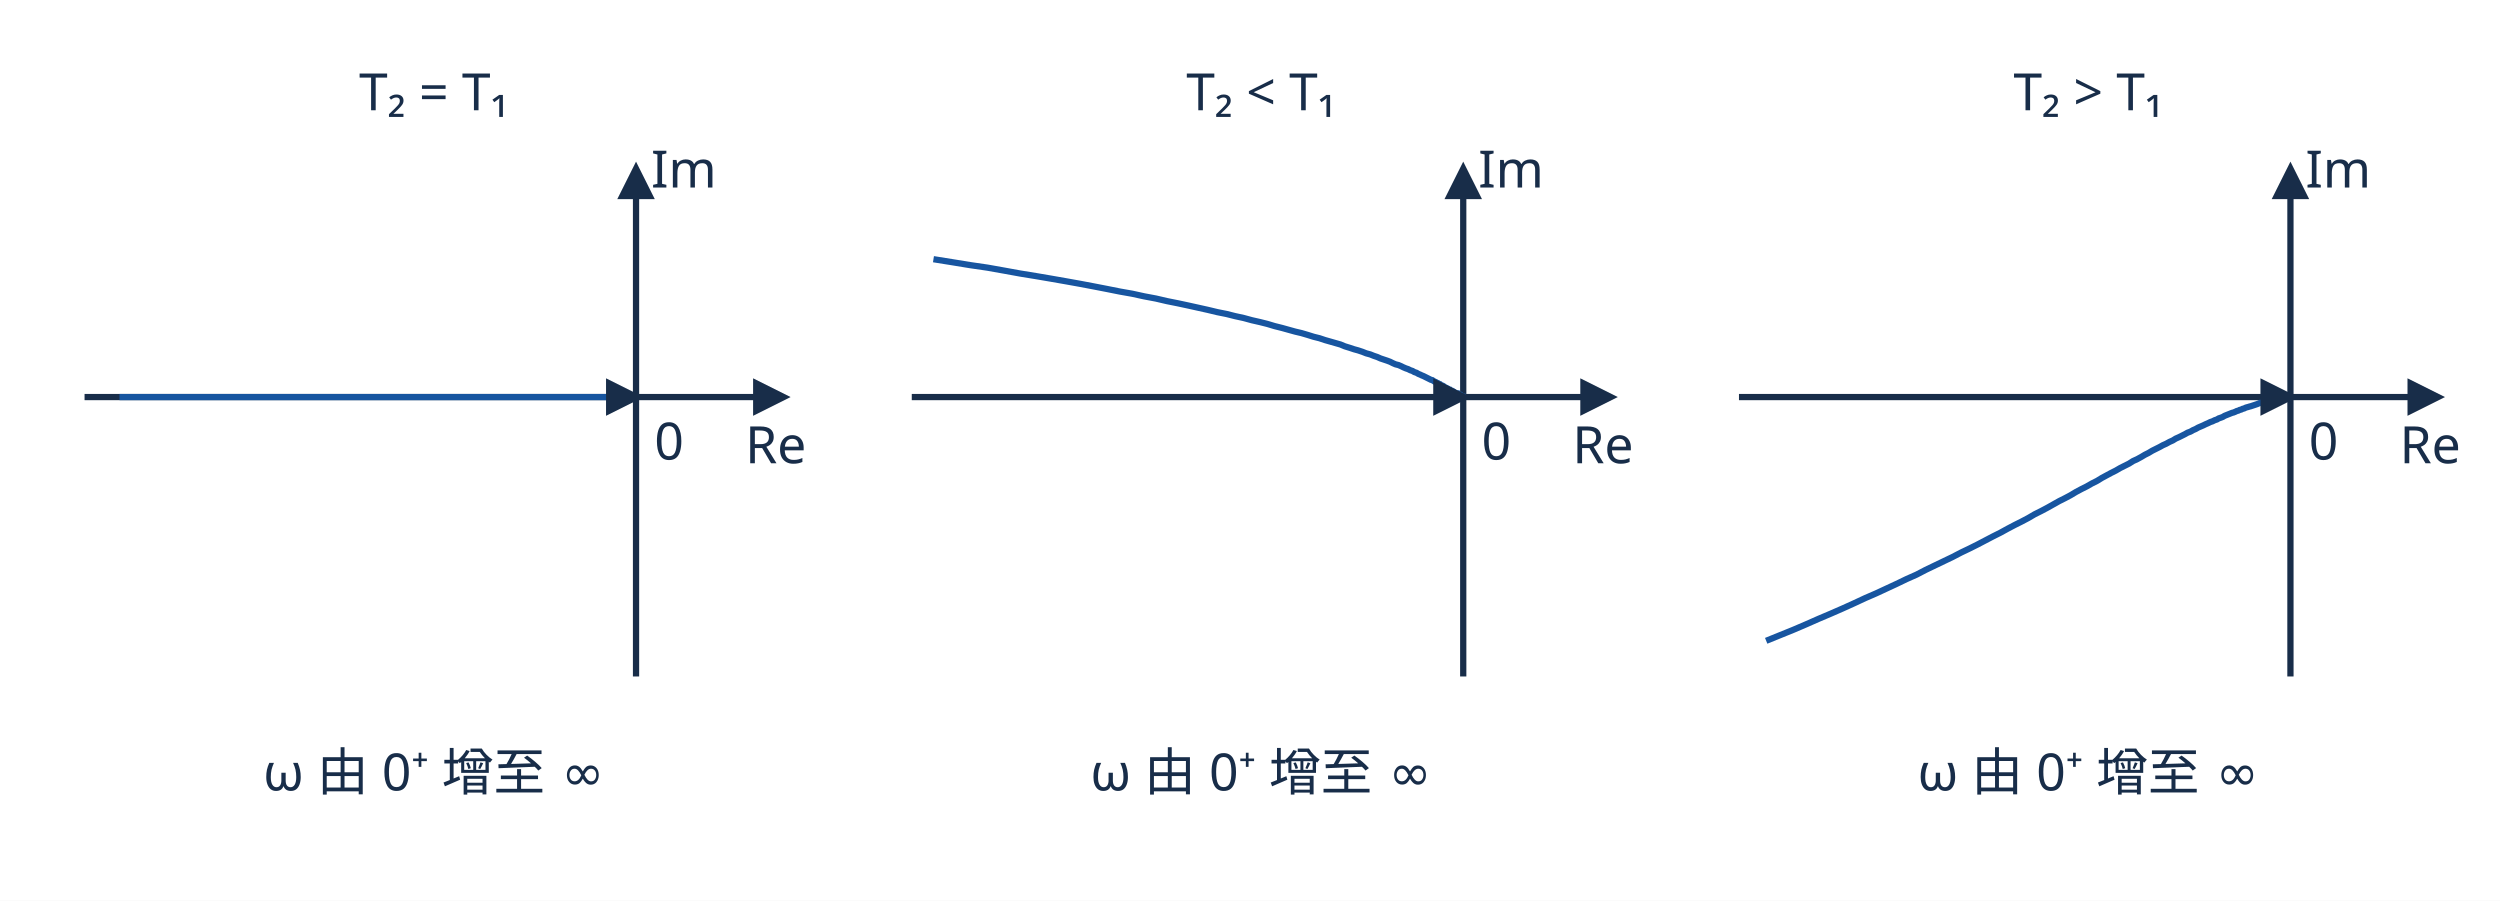
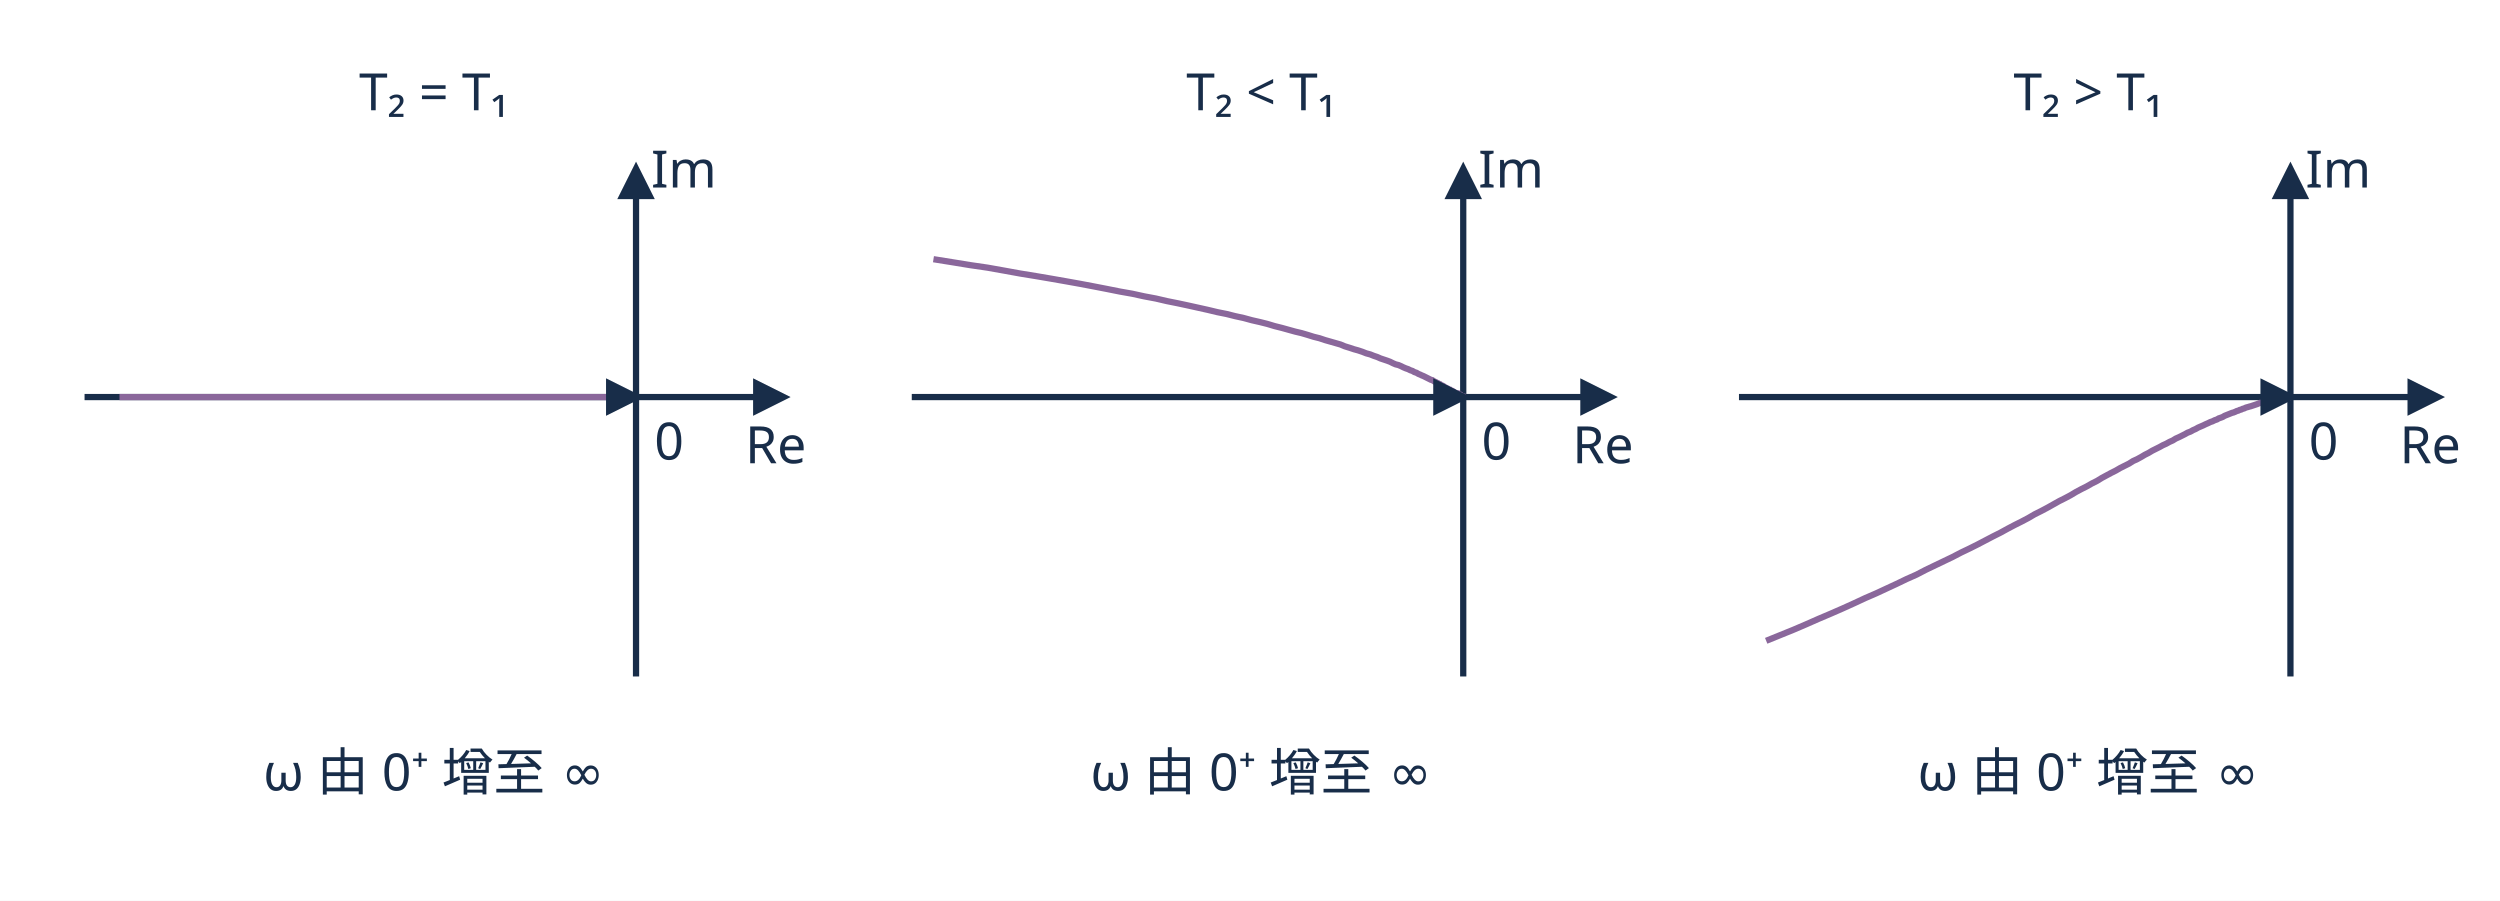
<svg xmlns="http://www.w3.org/2000/svg" width="680" height="245" viewBox="0 0 680 245" role="img">
  <defs>
    <marker id="arrow" viewBox="0 0 10 10" markerWidth="6" markerHeight="6" refX="8" refY="5" orient="auto">
      <path d="M0 0L10 5L0 10z" fill="#182d49" />
    </marker>
  </defs>
  <rect width="100%" height="100%" fill="#fff" />
  <g font-family="Segoe UI, sans-serif" font-size="14" fill="#182d49">
    <text x="118" y="30" text-anchor="middle">T₂ = T₁</text>
    <path d="M23 108H213" fill="none" stroke="#182d49" stroke-width="1.7" marker-end="url(#arrow)" />
    <path d="M173 184V46" fill="none" stroke="#182d49" stroke-width="1.7" marker-end="url(#arrow)" />
    <text x="211" y="126" text-anchor="middle">Re</text>
    <text x="186" y="51" text-anchor="middle">Im</text>
    <text x="182" y="125" text-anchor="middle">0</text>
-     <path d="M32.5 108.0 L37.0 108.0 L41.4 108.0 L45.6 108.0 L49.7 108.0 L53.6 108.0 L57.5 108.0 L61.2 108.0 L64.7 108.0 L68.2 108.0 L71.6 108.0 L74.8 108.0 L78.0 108.0 L81.0 108.0 L84.0 108.0 L86.8 108.0 L89.6 108.0 L92.3 108.0 L94.9 108.0 L97.4 108.0 L99.8 108.0 L102.1 108.0 L104.4 108.0 L106.6 108.0 L108.7 108.0 L110.8 108.0 L112.8 108.0 L114.7 108.0 L116.6 108.0 L118.4 108.0 L120.2 108.0 L121.8 108.0 L123.5 108.0 L125.1 108.0 L126.6 108.0 L128.1 108.0 L129.5 108.0 L130.9 108.0 L132.3 108.0 L133.6 108.0 L134.9 108.0 L136.1 108.0 L137.3 108.0 L138.4 108.0 L139.5 108.0 L140.6 108.0 L141.6 108.0 L142.6 108.0 L143.6 108.0 L144.5 108.0 L145.5 108.0 L146.3 108.0 L147.2 108.0 L148.0 108.0 L148.8 108.0 L149.6 108.0 L150.4 108.0 L151.1 108.0 L151.8 108.0 L152.5 108.0 L153.1 108.0 L153.8 108.0 L154.4 108.0 L155.0 108.0 L155.6 108.0 L156.1 108.0 L156.7 108.0 L157.2 108.0 L157.7 108.0 L158.2 108.0 L158.7 108.0 L159.1 108.0 L159.6 108.0 L160.0 108.0 L160.4 108.0 L160.8 108.0 L161.2 108.0 L161.6 108.0 L161.9 108.0 L162.3 108.0 L162.6 108.0 L163.0 108.0 L163.3 108.0 L163.6 108.0 L163.9 108.0 L164.2 108.0 L164.5 108.0 L164.8 108.0 L165.0 108.0 L165.3 108.0 L165.5 108.0 L165.8 108.0 L166.0 108.0 L166.2 108.0 L166.4 108.0 L166.6 108.0 L166.9 108.0 L167.0 108.0 L167.2 108.0 L167.4 108.0 L167.6 108.0 L167.8 108.0 L167.9 108.0 L168.1 108.0 L168.3 108.0 L168.4 108.0 L168.6 108.0 L168.7 108.0 L168.8 108.0 L169.0 108.0 L169.1 108.0 L169.2 108.0 L169.3 108.0 L169.5 108.0 L169.6 108.0 L169.7 108.0 L169.8 108.0 L169.9 108.0 L170.0 108.0 L170.1 108.0 L170.2 108.0 L170.3 108.0 L170.4 108.0 L170.4 108.0 L170.5 108.0 L170.6 108.0 L170.7 108.0 L170.8 108.0 L170.8 108.0 L170.9 108.0 L171.0 108.0 L171.0 108.0 L171.1 108.0 L171.2 108.0 L171.2 108.0 L171.3 108.0 L171.3 108.0 L171.4 108.0 L171.4 108.0 L171.5 108.0 L171.5 108.0 L171.6 108.0 L171.6 108.0 L171.7 108.0 L171.7 108.0 L171.8 108.0 L171.8 108.0 L171.8 108.0 L171.9 108.0 L171.9 108.0 L171.9 108.0 L172.0 108.0 L172.0 108.0 L172.0 108.0 L172.1 108.0 L172.1 108.0 L172.1 108.0 L172.2 108.0 L172.2 108.0 L172.2 108.0 L172.2 108.0 L172.3 108.0 L172.3 108.0 L172.3 108.0 L172.3 108.0 L172.4 108.0 L172.4 108.0 L172.4 108.0 L172.4 108.0 L172.4 108.0 L172.4 108.0 L172.5 108.0 L172.5 108.0 L172.5 108.0 L172.5 108.0 L172.5 108.0 L172.5 108.0 L172.6 108.0 L172.6 108.0 L172.6 108.0 L172.6 108.0 L172.6 108.0 L172.6 108.0 L172.6 108.0 L172.7 108.0 L172.7 108.0 L172.7 108.0 L172.7 108.0 L172.7 108.0 L172.7 108.0 L172.7 108.0 L172.7 108.0 L172.7 108.0 L172.7 108.0 L172.7 108.0 L172.8 108.0 L172.8 108.0 L172.8 108.0 L172.8 108.0 L172.8 108.0 L172.8 108.0 L172.8 108.0 L172.8 108.0 L172.8 108.0 L172.8 108.0 L172.8 108.0 L172.8 108.0 L172.8 108.0 L172.8 108.0 L172.8 108.0 L172.9 108.0 L172.9 108.0 L172.9 108.0 L172.9 108.0 L172.9 108.0 L172.9 108.0 L172.9 108.0 L172.9 108.0 L172.9 108.0 L172.9 108.0 L172.9 108.0 L172.9 108.0 L172.9 108.0 L172.9 108.0 L172.9 108.0 L172.9 108.0 L172.9 108.0 L172.9 108.0 L172.9 108.0 L172.9 108.0 L172.9 108.0 L172.9 108.0 L172.9 108.0 L172.9 108.0 L172.9 108.0 L172.9 108.0 L172.9 108.0 L172.9 108.0 L172.9 108.0 L172.9 108.0 L172.9 108.0 L172.9 108.0 L172.9 108.0 L172.9 108.0 L173.0 108.0 L173.0 108.0 L173.0 108.0 L173.0 108.0 L173.0 108.0 L173.0 108.0 L173.0 108.0 L173.0 108.0 L173.0 108.0 L173.0 108.0 L173.0 108.0 L173.0 108.0 L173.0 108.0 L173.0 108.0 L173.0 108.0 L173.0 108.0 L173.0 108.0 L173.0 108.0 L173.0 108.0 L173.0 108.0 L173.0 108.0 L173.0 108.0 L173.0 108.0 L173.0 108.0 L173.0 108.0 L173.0 108.0 L173.0 108.0 L173.0 108.0 L173.0 108.0 L173.0 108.0 L173.0 108.0 L173.0 108.0 L173.0 108.0 L173.0 108.0 L173.0 108.0 L173.0 108.0 L173.0 108.0 L173.0 108.0 L173.0 108.0 L173.0 108.0 L173.0 108.0 L173.0 108.0 L173.0 108.0 L173.0 108.0 L173.0 108.0 L173.0 108.0 L173.0 108.0 L173.0 108.0 L173.0 108.0 L173.0 108.0 L173.0 108.0 L173.0 108.0 L173.0 108.0 L173.0 108.0 L173.0 108.0 L173.0 108.0 L173.0 108.0 L173.0 108.0 L173.0 108.0 L173.0 108.0 L173.0 108.0 L173.0 108.0 L173.0 108.0 L173.0 108.0 L173.0 108.0 L173.0 108.0 L173.0 108.0 L173.0 108.0 L173.0 108.0 L173.0 108.0 L173.0 108.0 L173.0 108.0 L173.0 108.0 L173.0 108.0 L173.0 108.0 L173.0 108.0 L173.0 108.0 L173.0 108.0 L173.0 108.0 L173.0 108.0 L173.0 108.0 L173.0 108.0 L173.0 108.0 L173.0 108.0 L173.0 108.0 L173.0 108.0 L173.0 108.0 L173.0 108.0" fill="none" stroke="#1755a0" stroke-width="1.7" marker-end="url(#arrow)" />
+     <path d="M32.5 108.0 L37.0 108.0 L41.4 108.0 L45.6 108.0 L49.7 108.0 L53.6 108.0 L57.5 108.0 L61.2 108.0 L64.7 108.0 L68.2 108.0 L71.6 108.0 L74.8 108.0 L78.0 108.0 L81.0 108.0 L84.0 108.0 L86.8 108.0 L89.6 108.0 L92.3 108.0 L94.9 108.0 L97.4 108.0 L99.8 108.0 L102.1 108.0 L104.4 108.0 L106.6 108.0 L108.7 108.0 L110.8 108.0 L112.8 108.0 L114.7 108.0 L116.6 108.0 L118.4 108.0 L120.2 108.0 L121.8 108.0 L123.5 108.0 L125.1 108.0 L126.6 108.0 L128.1 108.0 L129.5 108.0 L130.9 108.0 L132.3 108.0 L133.6 108.0 L134.9 108.0 L136.1 108.0 L137.3 108.0 L138.4 108.0 L139.5 108.0 L140.6 108.0 L141.6 108.0 L142.6 108.0 L143.6 108.0 L144.5 108.0 L145.5 108.0 L146.3 108.0 L147.2 108.0 L148.0 108.0 L148.8 108.0 L149.6 108.0 L150.4 108.0 L151.1 108.0 L151.8 108.0 L152.5 108.0 L153.1 108.0 L153.8 108.0 L154.4 108.0 L155.0 108.0 L155.6 108.0 L156.1 108.0 L156.7 108.0 L157.2 108.0 L157.7 108.0 L158.2 108.0 L158.7 108.0 L159.1 108.0 L159.6 108.0 L160.0 108.0 L160.4 108.0 L160.8 108.0 L161.2 108.0 L161.6 108.0 L161.9 108.0 L162.3 108.0 L162.6 108.0 L163.0 108.0 L163.3 108.0 L163.6 108.0 L163.9 108.0 L164.2 108.0 L164.5 108.0 L164.8 108.0 L165.0 108.0 L165.3 108.0 L165.5 108.0 L165.8 108.0 L166.0 108.0 L166.2 108.0 L166.4 108.0 L166.6 108.0 L166.9 108.0 L167.0 108.0 L167.2 108.0 L167.4 108.0 L167.6 108.0 L167.8 108.0 L167.9 108.0 L168.1 108.0 L168.3 108.0 L168.4 108.0 L168.6 108.0 L168.7 108.0 L168.8 108.0 L169.0 108.0 L169.1 108.0 L169.2 108.0 L169.3 108.0 L169.5 108.0 L169.6 108.0 L169.7 108.0 L169.8 108.0 L169.9 108.0 L170.0 108.0 L170.1 108.0 L170.2 108.0 L170.3 108.0 L170.4 108.0 L170.4 108.0 L170.5 108.0 L170.6 108.0 L170.7 108.0 L170.8 108.0 L170.8 108.0 L170.9 108.0 L171.0 108.0 L171.0 108.0 L171.1 108.0 L171.2 108.0 L171.2 108.0 L171.3 108.0 L171.3 108.0 L171.4 108.0 L171.4 108.0 L171.5 108.0 L171.5 108.0 L171.6 108.0 L171.6 108.0 L171.7 108.0 L171.7 108.0 L171.8 108.0 L171.8 108.0 L171.8 108.0 L171.9 108.0 L171.9 108.0 L171.9 108.0 L172.0 108.0 L172.0 108.0 L172.0 108.0 L172.1 108.0 L172.1 108.0 L172.1 108.0 L172.2 108.0 L172.2 108.0 L172.2 108.0 L172.2 108.0 L172.3 108.0 L172.3 108.0 L172.3 108.0 L172.3 108.0 L172.4 108.0 L172.4 108.0 L172.4 108.0 L172.4 108.0 L172.4 108.0 L172.4 108.0 L172.5 108.0 L172.5 108.0 L172.5 108.0 L172.5 108.0 L172.5 108.0 L172.5 108.0 L172.6 108.0 L172.6 108.0 L172.6 108.0 L172.6 108.0 L172.6 108.0 L172.6 108.0 L172.6 108.0 L172.7 108.0 L172.7 108.0 L172.7 108.0 L172.7 108.0 L172.7 108.0 L172.7 108.0 L172.7 108.0 L172.7 108.0 L172.7 108.0 L172.7 108.0 L172.7 108.0 L172.8 108.0 L172.8 108.0 L172.8 108.0 L172.8 108.0 L172.8 108.0 L172.8 108.0 L172.8 108.0 L172.8 108.0 L172.8 108.0 L172.8 108.0 L172.8 108.0 L172.8 108.0 L172.8 108.0 L172.8 108.0 L172.8 108.0 L172.9 108.0 L172.9 108.0 L172.9 108.0 L172.9 108.0 L172.9 108.0 L172.9 108.0 L172.9 108.0 L172.9 108.0 L172.9 108.0 L172.9 108.0 L172.9 108.0 L172.9 108.0 L172.9 108.0 L172.9 108.0 L172.9 108.0 L172.9 108.0 L172.9 108.0 L172.9 108.0 L172.9 108.0 L172.9 108.0 L172.9 108.0 L172.9 108.0 L172.9 108.0 L172.9 108.0 L172.9 108.0 L172.9 108.0 L172.9 108.0 L172.9 108.0 L172.9 108.0 L172.9 108.0 L172.9 108.0 L172.9 108.0 L172.9 108.0 L172.9 108.0 L173.0 108.0 L173.0 108.0 L173.0 108.0 L173.0 108.0 L173.0 108.0 L173.0 108.0 L173.0 108.0 L173.0 108.0 L173.0 108.0 L173.0 108.0 L173.0 108.0 L173.0 108.0 L173.0 108.0 L173.0 108.0 L173.0 108.0 L173.0 108.0 L173.0 108.0 L173.0 108.0 L173.0 108.0 L173.0 108.0 L173.0 108.0 L173.0 108.0 L173.0 108.0 L173.0 108.0 L173.0 108.0 L173.0 108.0 L173.0 108.0 L173.0 108.0 L173.0 108.0 L173.0 108.0 L173.0 108.0 L173.0 108.0 L173.0 108.0 L173.0 108.0 L173.0 108.0 L173.0 108.0 L173.0 108.0 L173.0 108.0 L173.0 108.0 L173.0 108.0 L173.0 108.0 L173.0 108.0 L173.0 108.0 L173.0 108.0 L173.0 108.0 L173.0 108.0 L173.0 108.0 L173.0 108.0 L173.0 108.0 L173.0 108.0 L173.0 108.0 L173.0 108.0 L173.0 108.0 L173.0 108.0 L173.0 108.0 L173.0 108.0 L173.0 108.0 L173.0 108.0 L173.0 108.0 L173.0 108.0 L173.0 108.0 L173.0 108.0 L173.0 108.0 L173.0 108.0 L173.0 108.0 L173.0 108.0 L173.0 108.0 L173.0 108.0 L173.0 108.0 L173.0 108.0 L173.0 108.0 L173.0 108.0 L173.0 108.0 L173.0 108.0 L173.0 108.0 L173.0 108.0 L173.0 108.0 L173.0 108.0 L173.0 108.0 L173.0 108.0 L173.0 108.0 L173.0 108.0 L173.0 108.0 L173.0 108.0 L173.0 108.0 L173.0 108.0 L173.0 108.0 L173.0 108.0" fill="none" stroke="#8a679b" stroke-width="1.7" marker-end="url(#arrow)" />
    <text x="118" y="215" text-anchor="middle">ω 由 0⁺ 增至 ∞</text>
    <text x="343" y="30" text-anchor="middle">T₂ &lt; T₁</text>
    <path d="M248 108H438" fill="none" stroke="#182d49" stroke-width="1.7" marker-end="url(#arrow)" />
    <path d="M398 184V46" fill="none" stroke="#182d49" stroke-width="1.7" marker-end="url(#arrow)" />
    <text x="436" y="126" text-anchor="middle">Re</text>
    <text x="411" y="51" text-anchor="middle">Im</text>
    <text x="407" y="125" text-anchor="middle">0</text>
-     <path d="M253.9 70.5 L258.9 71.3 L263.8 72.1 L268.6 72.8 L273.1 73.6 L277.5 74.4 L281.8 75.1 L285.9 75.8 L289.9 76.5 L293.8 77.2 L297.5 77.9 L301.1 78.6 L304.6 79.3 L308.0 79.9 L311.2 80.6 L314.4 81.2 L317.4 81.9 L320.4 82.5 L323.2 83.1 L325.9 83.7 L328.6 84.3 L331.1 84.9 L333.6 85.4 L336.0 86.0 L338.3 86.5 L340.5 87.1 L342.7 87.6 L344.7 88.1 L346.7 88.7 L348.7 89.2 L350.5 89.7 L352.3 90.2 L354.0 90.6 L355.7 91.1 L357.3 91.6 L358.9 92.0 L360.4 92.5 L361.8 92.9 L363.2 93.3 L364.6 93.7 L365.8 94.2 L367.1 94.6 L368.3 95.0 L369.4 95.3 L370.6 95.7 L371.6 96.1 L372.7 96.4 L373.7 96.8 L374.6 97.1 L375.5 97.5 L376.4 97.8 L377.3 98.1 L378.1 98.4 L378.9 98.8 L379.6 99.1 L380.4 99.3 L381.1 99.6 L381.7 99.9 L382.4 100.2 L383.0 100.4 L383.6 100.7 L384.2 100.9 L384.7 101.2 L385.3 101.4 L385.8 101.7 L386.3 101.9 L386.7 102.1 L387.2 102.3 L387.6 102.5 L388.0 102.7 L388.4 102.9 L388.8 103.1 L389.2 103.3 L389.6 103.4 L389.9 103.6 L390.2 103.8 L390.5 103.9 L390.8 104.1 L391.1 104.2 L391.4 104.4 L391.7 104.5 L391.9 104.7 L392.1 104.8 L392.4 104.9 L392.6 105.0 L392.8 105.2 L393.0 105.3 L393.2 105.4 L393.4 105.5 L393.6 105.6 L393.8 105.7 L393.9 105.8 L394.1 105.9 L394.2 106.0 L394.4 106.0 L394.5 106.1 L394.7 106.2 L394.8 106.3 L394.9 106.3 L395.0 106.4 L395.1 106.5 L395.3 106.5 L395.4 106.6 L395.5 106.7 L395.6 106.7 L395.7 106.8 L395.7 106.8 L395.8 106.9 L395.9 106.9 L396.0 107.0 L396.1 107.0 L396.1 107.1 L396.2 107.1 L396.3 107.1 L396.3 107.2 L396.4 107.2 L396.5 107.3 L396.5 107.3 L396.6 107.3 L396.6 107.3 L396.7 107.4 L396.7 107.4 L396.8 107.4 L396.8 107.5 L396.9 107.5 L396.9 107.5 L396.9 107.5 L397.0 107.5 L397.0 107.6 L397.0 107.6 L397.1 107.6 L397.1 107.6 L397.1 107.6 L397.2 107.7 L397.2 107.7 L397.2 107.7 L397.3 107.7 L397.3 107.7 L397.3 107.7 L397.3 107.7 L397.4 107.8 L397.4 107.8 L397.4 107.8 L397.4 107.8 L397.4 107.8 L397.5 107.8 L397.5 107.8 L397.5 107.8 L397.5 107.8 L397.5 107.8 L397.5 107.8 L397.6 107.9 L397.6 107.9 L397.6 107.9 L397.6 107.9 L397.6 107.9 L397.6 107.9 L397.6 107.9 L397.7 107.9 L397.7 107.9 L397.7 107.9 L397.7 107.9 L397.7 107.9 L397.7 107.9 L397.7 107.9 L397.7 107.9 L397.7 107.9 L397.7 107.9 L397.8 107.9 L397.8 107.9 L397.8 107.9 L397.8 107.9 L397.8 107.9 L397.8 107.9 L397.8 108.0 L397.8 108.0 L397.8 108.0 L397.8 108.0 L397.8 108.0 L397.8 108.0 L397.8 108.0 L397.8 108.0 L397.8 108.0 L397.9 108.0 L397.9 108.0 L397.9 108.0 L397.9 108.0 L397.9 108.0 L397.9 108.0 L397.9 108.0 L397.9 108.0 L397.9 108.0 L397.9 108.0 L397.9 108.0 L397.9 108.0 L397.9 108.0 L397.9 108.0 L397.9 108.0 L397.9 108.0 L397.9 108.0 L397.9 108.0 L397.9 108.0 L397.9 108.0 L397.9 108.0 L397.9 108.0 L397.9 108.0 L397.9 108.0 L397.9 108.0 L397.9 108.0 L397.9 108.0 L397.9 108.0 L397.9 108.0 L397.9 108.0 L397.9 108.0 L397.9 108.0 L397.9 108.0 L398.0 108.0 L398.0 108.0 L398.0 108.0 L398.0 108.0 L398.0 108.0 L398.0 108.0 L398.0 108.0 L398.0 108.0 L398.0 108.0 L398.0 108.0 L398.0 108.0 L398.0 108.0 L398.0 108.0 L398.0 108.0 L398.0 108.0 L398.0 108.0 L398.0 108.0 L398.0 108.0 L398.0 108.0 L398.0 108.0 L398.0 108.0 L398.0 108.0 L398.0 108.0 L398.0 108.0 L398.0 108.0 L398.0 108.0 L398.0 108.0 L398.0 108.0 L398.0 108.0 L398.0 108.0 L398.0 108.0 L398.0 108.0 L398.0 108.0 L398.0 108.0 L398.0 108.0 L398.0 108.0 L398.0 108.0 L398.0 108.0 L398.0 108.0 L398.0 108.0 L398.0 108.0 L398.0 108.0 L398.0 108.0 L398.0 108.0 L398.0 108.0 L398.0 108.0 L398.0 108.0 L398.0 108.0 L398.0 108.0 L398.0 108.0 L398.0 108.0 L398.0 108.0 L398.0 108.0 L398.0 108.0 L398.0 108.0 L398.0 108.0 L398.0 108.0 L398.0 108.0 L398.0 108.0 L398.0 108.0 L398.0 108.0 L398.0 108.0 L398.0 108.0 L398.0 108.0 L398.0 108.0 L398.0 108.0 L398.0 108.0 L398.0 108.0 L398.0 108.0 L398.0 108.0 L398.0 108.0 L398.0 108.0 L398.0 108.0 L398.0 108.0 L398.0 108.0 L398.0 108.0 L398.0 108.0 L398.0 108.0 L398.0 108.0 L398.0 108.0 L398.0 108.0 L398.0 108.0 L398.0 108.0 L398.0 108.0 L398.0 108.0 L398.0 108.0 L398.0 108.0 L398.0 108.0 L398.0 108.0 L398.0 108.0 L398.0 108.0 L398.0 108.0 L398.0 108.0 L398.0 108.0 L398.0 108.0 L398.0 108.0 L398.0 108.0 L398.0 108.0 L398.0 108.0 L398.0 108.0 L398.0 108.0 L398.0 108.0 L398.0 108.0 L398.0 108.0 L398.0 108.0 L398.0 108.0 L398.0 108.0 L398.0 108.0 L398.0 108.0 L398.0 108.0 L398.0 108.0 L398.0 108.0 L398.0 108.0 L398.0 108.0 L398.0 108.0 L398.0 108.0 L398.0 108.0 L398.0 108.0 L398.0 108.0 L398.0 108.0" fill="none" stroke="#1755a0" stroke-width="1.7" marker-end="url(#arrow)" />
+     <path d="M253.9 70.5 L258.9 71.3 L263.8 72.1 L268.6 72.8 L273.1 73.6 L277.5 74.4 L281.8 75.1 L285.9 75.8 L289.9 76.5 L293.8 77.2 L297.5 77.9 L301.1 78.6 L304.6 79.3 L308.0 79.9 L311.2 80.6 L314.4 81.2 L317.4 81.9 L320.4 82.5 L323.2 83.1 L325.9 83.7 L328.6 84.3 L331.1 84.9 L333.6 85.4 L336.0 86.0 L338.3 86.5 L340.5 87.1 L342.7 87.6 L344.7 88.1 L346.7 88.7 L348.7 89.2 L350.5 89.7 L352.3 90.2 L354.0 90.6 L355.7 91.1 L357.3 91.6 L358.9 92.0 L360.4 92.5 L361.8 92.9 L363.2 93.3 L364.6 93.7 L365.8 94.2 L367.1 94.6 L368.3 95.0 L369.4 95.3 L370.6 95.7 L371.6 96.1 L372.7 96.4 L373.7 96.8 L374.6 97.1 L375.5 97.5 L376.4 97.8 L377.3 98.1 L378.1 98.4 L378.9 98.8 L379.6 99.1 L380.4 99.3 L381.1 99.6 L381.7 99.9 L382.4 100.2 L383.0 100.4 L383.6 100.7 L384.2 100.9 L384.7 101.2 L385.3 101.4 L385.8 101.7 L386.3 101.9 L386.7 102.1 L387.2 102.3 L387.6 102.5 L388.0 102.7 L388.4 102.9 L388.8 103.1 L389.2 103.3 L389.6 103.4 L389.9 103.6 L390.2 103.8 L390.5 103.9 L390.8 104.1 L391.1 104.2 L391.4 104.4 L391.7 104.5 L391.9 104.7 L392.1 104.8 L392.4 104.9 L392.6 105.0 L392.8 105.2 L393.0 105.3 L393.2 105.4 L393.4 105.5 L393.6 105.6 L393.8 105.7 L393.9 105.8 L394.1 105.9 L394.2 106.0 L394.4 106.0 L394.5 106.1 L394.7 106.2 L394.8 106.3 L394.9 106.3 L395.0 106.4 L395.1 106.5 L395.3 106.5 L395.4 106.6 L395.5 106.7 L395.6 106.7 L395.7 106.8 L395.7 106.8 L395.8 106.9 L395.9 106.9 L396.0 107.0 L396.1 107.0 L396.1 107.1 L396.2 107.1 L396.3 107.1 L396.3 107.2 L396.4 107.2 L396.5 107.3 L396.5 107.3 L396.6 107.3 L396.6 107.3 L396.7 107.4 L396.7 107.4 L396.8 107.4 L396.8 107.5 L396.9 107.5 L396.9 107.5 L396.9 107.5 L397.0 107.5 L397.0 107.6 L397.0 107.6 L397.1 107.6 L397.1 107.6 L397.1 107.6 L397.2 107.7 L397.2 107.7 L397.2 107.7 L397.3 107.7 L397.3 107.7 L397.3 107.7 L397.3 107.7 L397.4 107.8 L397.4 107.8 L397.4 107.8 L397.4 107.8 L397.4 107.8 L397.5 107.8 L397.5 107.8 L397.5 107.8 L397.5 107.8 L397.5 107.8 L397.5 107.8 L397.6 107.9 L397.6 107.9 L397.6 107.9 L397.6 107.9 L397.6 107.9 L397.6 107.9 L397.6 107.9 L397.7 107.9 L397.7 107.9 L397.7 107.9 L397.7 107.9 L397.7 107.9 L397.7 107.9 L397.7 107.9 L397.7 107.9 L397.7 107.9 L397.7 107.9 L397.8 107.9 L397.8 107.9 L397.8 107.9 L397.8 107.9 L397.8 107.9 L397.8 107.9 L397.8 108.0 L397.8 108.0 L397.8 108.0 L397.8 108.0 L397.8 108.0 L397.8 108.0 L397.8 108.0 L397.8 108.0 L397.8 108.0 L397.9 108.0 L397.9 108.0 L397.9 108.0 L397.9 108.0 L397.9 108.0 L397.9 108.0 L397.9 108.0 L397.9 108.0 L397.9 108.0 L397.9 108.0 L397.9 108.0 L397.9 108.0 L397.9 108.0 L397.9 108.0 L397.9 108.0 L397.9 108.0 L397.9 108.0 L397.9 108.0 L397.9 108.0 L397.9 108.0 L397.9 108.0 L397.9 108.0 L397.9 108.0 L397.9 108.0 L397.9 108.0 L397.9 108.0 L397.9 108.0 L397.9 108.0 L397.9 108.0 L397.9 108.0 L397.9 108.0 L397.9 108.0 L397.9 108.0 L398.0 108.0 L398.0 108.0 L398.0 108.0 L398.0 108.0 L398.0 108.0 L398.0 108.0 L398.0 108.0 L398.0 108.0 L398.0 108.0 L398.0 108.0 L398.0 108.0 L398.0 108.0 L398.0 108.0 L398.0 108.0 L398.0 108.0 L398.0 108.0 L398.0 108.0 L398.0 108.0 L398.0 108.0 L398.0 108.0 L398.0 108.0 L398.0 108.0 L398.0 108.0 L398.0 108.0 L398.0 108.0 L398.0 108.0 L398.0 108.0 L398.0 108.0 L398.0 108.0 L398.0 108.0 L398.0 108.0 L398.0 108.0 L398.0 108.0 L398.0 108.0 L398.0 108.0 L398.0 108.0 L398.0 108.0 L398.0 108.0 L398.0 108.0 L398.0 108.0 L398.0 108.0 L398.0 108.0 L398.0 108.0 L398.0 108.0 L398.0 108.0 L398.0 108.0 L398.0 108.0 L398.0 108.0 L398.0 108.0 L398.0 108.0 L398.0 108.0 L398.0 108.0 L398.0 108.0 L398.0 108.0 L398.0 108.0 L398.0 108.0 L398.0 108.0 L398.0 108.0 L398.0 108.0 L398.0 108.0 L398.0 108.0 L398.0 108.0 L398.0 108.0 L398.0 108.0 L398.0 108.0 L398.0 108.0 L398.0 108.0 L398.0 108.0 L398.0 108.0 L398.0 108.0 L398.0 108.0 L398.0 108.0 L398.0 108.0 L398.0 108.0 L398.0 108.0 L398.0 108.0 L398.0 108.0 L398.0 108.0 L398.0 108.0 L398.0 108.0 L398.0 108.0 L398.0 108.0 L398.0 108.0 L398.0 108.0 L398.0 108.0 L398.0 108.0 L398.0 108.0 L398.0 108.0 L398.0 108.0 L398.0 108.0 L398.0 108.0 L398.0 108.0 L398.0 108.0 L398.0 108.0 L398.0 108.0 L398.0 108.0 L398.0 108.0 L398.0 108.0 L398.0 108.0 L398.0 108.0 L398.0 108.0 L398.0 108.0 L398.0 108.0 L398.0 108.0 L398.0 108.0 L398.0 108.0 L398.0 108.0 L398.0 108.0 L398.0 108.0 L398.0 108.0 L398.0 108.0 L398.0 108.0 L398.0 108.0 L398.0 108.0 L398.0 108.0 L398.0 108.0 L398.0 108.0 L398.0 108.0 L398.0 108.0 L398.0 108.0" fill="none" stroke="#8a679b" stroke-width="1.7" marker-end="url(#arrow)" />
    <text x="343" y="215" text-anchor="middle">ω 由 0⁺ 增至 ∞</text>
    <text x="568" y="30" text-anchor="middle">T₂ &gt; T₁</text>
    <path d="M473 108H663" fill="none" stroke="#182d49" stroke-width="1.7" marker-end="url(#arrow)" />
    <path d="M623 184V46" fill="none" stroke="#182d49" stroke-width="1.7" marker-end="url(#arrow)" />
    <text x="661" y="126" text-anchor="middle">Re</text>
    <text x="636" y="51" text-anchor="middle">Im</text>
    <text x="632" y="125" text-anchor="middle">0</text>
-     <path d="M480.4 174.3 L484.1 172.8 L487.8 171.3 L491.3 169.8 L494.7 168.3 L498.0 166.9 L501.2 165.5 L504.3 164.1 L507.3 162.7 L510.3 161.4 L513.1 160.1 L515.9 158.8 L518.6 157.5 L521.3 156.3 L523.8 155.0 L526.3 153.8 L528.8 152.6 L531.1 151.5 L533.4 150.3 L535.7 149.2 L537.9 148.1 L540.0 147.0 L542.1 145.9 L544.1 144.9 L546.1 143.8 L548.0 142.8 L549.8 141.9 L551.7 140.9 L553.4 139.9 L555.2 139.0 L556.9 138.1 L558.5 137.2 L560.1 136.3 L561.7 135.5 L563.2 134.7 L564.7 133.8 L566.2 133.0 L567.6 132.3 L569.0 131.5 L570.4 130.8 L571.7 130.0 L573.0 129.3 L574.3 128.6 L575.5 128.0 L576.7 127.3 L577.9 126.7 L579.1 126.1 L580.2 125.4 L581.3 124.9 L582.4 124.3 L583.4 123.7 L584.4 123.2 L585.4 122.6 L586.4 122.1 L587.4 121.6 L588.3 121.1 L589.2 120.7 L590.1 120.2 L591.0 119.8 L591.8 119.3 L592.7 118.9 L593.5 118.5 L594.3 118.1 L595.0 117.7 L595.8 117.4 L596.5 117.0 L597.2 116.7 L597.9 116.3 L598.6 116.0 L599.3 115.7 L599.9 115.4 L600.6 115.1 L601.2 114.8 L601.8 114.6 L602.4 114.3 L603.0 114.1 L603.5 113.8 L604.1 113.6 L604.6 113.4 L605.1 113.1 L605.6 112.9 L606.1 112.7 L606.6 112.5 L607.1 112.3 L607.5 112.2 L608.0 112.0 L608.4 111.8 L608.8 111.7 L609.2 111.5 L609.6 111.4 L610.0 111.2 L610.4 111.1 L610.8 110.9 L611.1 110.8 L611.5 110.7 L611.8 110.6 L612.2 110.5 L612.5 110.4 L612.8 110.3 L613.1 110.2 L613.4 110.1 L613.7 110.0 L614.0 109.9 L614.2 109.8 L614.5 109.7 L614.7 109.6 L615.0 109.6 L615.2 109.5 L615.5 109.4 L615.7 109.4 L615.9 109.3 L616.1 109.3 L616.3 109.2 L616.5 109.1 L616.7 109.1 L616.9 109.0 L617.1 109.0 L617.3 109.0 L617.5 108.9 L617.6 108.9 L617.8 108.8 L618.0 108.8 L618.1 108.8 L618.3 108.7 L618.4 108.7 L618.6 108.7 L618.7 108.6 L618.8 108.6 L619.0 108.6 L619.1 108.5 L619.2 108.5 L619.3 108.5 L619.4 108.5 L619.6 108.4 L619.7 108.4 L619.8 108.4 L619.9 108.4 L620.0 108.4 L620.1 108.4 L620.2 108.3 L620.2 108.3 L620.3 108.3 L620.4 108.3 L620.5 108.3 L620.6 108.3 L620.6 108.3 L620.7 108.2 L620.8 108.2 L620.9 108.2 L620.9 108.2 L621.0 108.2 L621.1 108.2 L621.1 108.2 L621.2 108.2 L621.2 108.2 L621.3 108.2 L621.3 108.1 L621.4 108.1 L621.4 108.1 L621.5 108.1 L621.5 108.1 L621.6 108.1 L621.6 108.1 L621.7 108.1 L621.7 108.1 L621.8 108.1 L621.8 108.1 L621.8 108.1 L621.9 108.1 L621.9 108.1 L621.9 108.1 L622.0 108.1 L622.0 108.1 L622.0 108.1 L622.1 108.1 L622.1 108.1 L622.1 108.1 L622.2 108.1 L622.2 108.1 L622.2 108.0 L622.2 108.0 L622.3 108.0 L622.3 108.0 L622.3 108.0 L622.3 108.0 L622.4 108.0 L622.4 108.0 L622.4 108.0 L622.4 108.0 L622.4 108.0 L622.4 108.0 L622.5 108.0 L622.5 108.0 L622.5 108.0 L622.5 108.0 L622.5 108.0 L622.5 108.0 L622.6 108.0 L622.6 108.0 L622.6 108.0 L622.6 108.0 L622.6 108.0 L622.6 108.0 L622.6 108.0 L622.7 108.0 L622.7 108.0 L622.7 108.0 L622.7 108.0 L622.7 108.0 L622.7 108.0 L622.7 108.0 L622.7 108.0 L622.7 108.0 L622.7 108.0 L622.7 108.0 L622.8 108.0 L622.8 108.0 L622.8 108.0 L622.8 108.0 L622.8 108.0 L622.8 108.0 L622.8 108.0 L622.8 108.0 L622.8 108.0 L622.8 108.0 L622.8 108.0 L622.8 108.0 L622.8 108.0 L622.8 108.0 L622.8 108.0 L622.8 108.0 L622.9 108.0 L622.9 108.0 L622.9 108.0 L622.9 108.0 L622.9 108.0 L622.9 108.0 L622.9 108.0 L622.9 108.0 L622.9 108.0 L622.9 108.0 L622.9 108.0 L622.9 108.0 L622.9 108.0 L622.9 108.0 L622.9 108.0 L622.9 108.0 L622.9 108.0 L622.9 108.0 L622.9 108.0 L622.9 108.0 L622.9 108.0 L622.9 108.0 L622.9 108.0 L622.9 108.0 L622.9 108.0 L622.9 108.0 L622.9 108.0 L622.9 108.0 L622.9 108.0 L622.9 108.0 L622.9 108.0 L622.9 108.0 L622.9 108.0 L623.0 108.0 L623.0 108.0 L623.0 108.0 L623.0 108.0 L623.0 108.0 L623.0 108.0 L623.0 108.0 L623.0 108.0 L623.0 108.0 L623.0 108.0 L623.0 108.0 L623.0 108.0 L623.0 108.0 L623.0 108.0 L623.0 108.0 L623.0 108.0 L623.0 108.0 L623.0 108.0 L623.0 108.0 L623.0 108.0 L623.0 108.0 L623.0 108.0 L623.0 108.0 L623.0 108.0 L623.0 108.0 L623.0 108.0 L623.0 108.0 L623.0 108.0 L623.0 108.0 L623.0 108.0 L623.0 108.0 L623.0 108.0 L623.0 108.0 L623.0 108.0 L623.0 108.0 L623.0 108.0 L623.0 108.0 L623.0 108.0 L623.0 108.0 L623.0 108.0 L623.0 108.0 L623.0 108.0 L623.0 108.0 L623.0 108.0 L623.0 108.0 L623.0 108.0 L623.0 108.0 L623.0 108.0 L623.0 108.0 L623.0 108.0 L623.0 108.0 L623.0 108.0 L623.0 108.0 L623.0 108.0 L623.0 108.0 L623.0 108.0 L623.0 108.0 L623.0 108.0 L623.0 108.0 L623.0 108.0" fill="none" stroke="#1755a0" stroke-width="1.7" marker-end="url(#arrow)" />
+     <path d="M480.4 174.3 L484.1 172.8 L487.8 171.3 L491.3 169.8 L494.7 168.3 L498.0 166.9 L501.2 165.5 L504.3 164.1 L507.3 162.7 L510.3 161.4 L513.1 160.1 L515.9 158.8 L518.6 157.5 L521.3 156.3 L523.8 155.0 L526.3 153.8 L528.8 152.6 L531.1 151.5 L533.4 150.3 L535.7 149.2 L537.9 148.1 L540.0 147.0 L542.1 145.9 L544.1 144.9 L546.1 143.8 L548.0 142.8 L549.8 141.9 L551.7 140.9 L553.4 139.9 L555.2 139.0 L556.9 138.1 L558.5 137.2 L560.1 136.3 L561.7 135.5 L563.2 134.7 L564.7 133.8 L566.2 133.0 L567.6 132.3 L569.0 131.5 L570.4 130.8 L571.7 130.0 L573.0 129.3 L574.3 128.6 L575.5 128.0 L576.7 127.3 L577.9 126.7 L579.1 126.1 L580.2 125.4 L581.3 124.9 L582.4 124.3 L583.4 123.7 L584.4 123.2 L585.4 122.6 L586.4 122.1 L587.4 121.6 L588.3 121.1 L589.2 120.7 L590.1 120.2 L591.0 119.8 L591.8 119.3 L592.7 118.9 L593.5 118.5 L594.3 118.1 L595.0 117.7 L595.8 117.4 L596.5 117.0 L597.2 116.7 L597.9 116.3 L598.6 116.0 L599.3 115.7 L599.9 115.4 L600.6 115.1 L601.2 114.8 L601.8 114.6 L602.4 114.3 L603.0 114.1 L603.5 113.8 L604.1 113.6 L604.6 113.4 L605.1 113.1 L605.6 112.9 L606.1 112.7 L606.6 112.5 L607.1 112.3 L607.5 112.2 L608.0 112.0 L608.4 111.8 L608.8 111.7 L609.2 111.5 L609.6 111.4 L610.0 111.2 L610.4 111.1 L610.8 110.9 L611.1 110.8 L611.5 110.7 L611.8 110.6 L612.2 110.5 L612.5 110.4 L612.8 110.3 L613.1 110.2 L613.4 110.1 L613.7 110.0 L614.0 109.9 L614.2 109.8 L614.5 109.7 L614.7 109.6 L615.0 109.6 L615.2 109.5 L615.5 109.4 L615.7 109.4 L615.9 109.3 L616.1 109.3 L616.3 109.2 L616.5 109.1 L616.7 109.1 L616.9 109.0 L617.1 109.0 L617.3 109.0 L617.5 108.9 L617.6 108.9 L617.8 108.8 L618.0 108.8 L618.1 108.8 L618.3 108.7 L618.4 108.7 L618.6 108.7 L618.7 108.6 L618.8 108.6 L619.0 108.6 L619.1 108.5 L619.2 108.5 L619.3 108.5 L619.4 108.5 L619.6 108.4 L619.7 108.4 L619.8 108.4 L619.9 108.4 L620.0 108.4 L620.1 108.4 L620.2 108.3 L620.2 108.3 L620.3 108.3 L620.4 108.3 L620.5 108.3 L620.6 108.3 L620.6 108.3 L620.7 108.2 L620.8 108.2 L620.9 108.2 L620.9 108.2 L621.0 108.2 L621.1 108.2 L621.1 108.2 L621.2 108.2 L621.2 108.2 L621.3 108.2 L621.3 108.1 L621.4 108.1 L621.4 108.1 L621.5 108.1 L621.5 108.1 L621.6 108.1 L621.6 108.1 L621.7 108.1 L621.7 108.1 L621.8 108.1 L621.8 108.1 L621.8 108.1 L621.9 108.1 L621.9 108.1 L621.9 108.1 L622.0 108.1 L622.0 108.1 L622.0 108.1 L622.1 108.1 L622.1 108.1 L622.1 108.1 L622.2 108.1 L622.2 108.1 L622.2 108.0 L622.2 108.0 L622.3 108.0 L622.3 108.0 L622.3 108.0 L622.3 108.0 L622.4 108.0 L622.4 108.0 L622.4 108.0 L622.4 108.0 L622.4 108.0 L622.4 108.0 L622.5 108.0 L622.5 108.0 L622.5 108.0 L622.5 108.0 L622.5 108.0 L622.5 108.0 L622.6 108.0 L622.6 108.0 L622.6 108.0 L622.6 108.0 L622.6 108.0 L622.6 108.0 L622.6 108.0 L622.7 108.0 L622.7 108.0 L622.7 108.0 L622.7 108.0 L622.7 108.0 L622.7 108.0 L622.7 108.0 L622.7 108.0 L622.7 108.0 L622.7 108.0 L622.7 108.0 L622.8 108.0 L622.8 108.0 L622.8 108.0 L622.8 108.0 L622.8 108.0 L622.8 108.0 L622.8 108.0 L622.8 108.0 L622.8 108.0 L622.8 108.0 L622.8 108.0 L622.8 108.0 L622.8 108.0 L622.8 108.0 L622.8 108.0 L622.8 108.0 L622.9 108.0 L622.9 108.0 L622.9 108.0 L622.9 108.0 L622.9 108.0 L622.9 108.0 L622.9 108.0 L622.9 108.0 L622.9 108.0 L622.9 108.0 L622.9 108.0 L622.9 108.0 L622.9 108.0 L622.9 108.0 L622.9 108.0 L622.9 108.0 L622.9 108.0 L622.9 108.0 L622.9 108.0 L622.9 108.0 L622.9 108.0 L622.9 108.0 L622.9 108.0 L622.9 108.0 L622.9 108.0 L622.9 108.0 L622.9 108.0 L622.9 108.0 L622.9 108.0 L622.9 108.0 L622.9 108.0 L622.9 108.0 L622.9 108.0 L623.0 108.0 L623.0 108.0 L623.0 108.0 L623.0 108.0 L623.0 108.0 L623.0 108.0 L623.0 108.0 L623.0 108.0 L623.0 108.0 L623.0 108.0 L623.0 108.0 L623.0 108.0 L623.0 108.0 L623.0 108.0 L623.0 108.0 L623.0 108.0 L623.0 108.0 L623.0 108.0 L623.0 108.0 L623.0 108.0 L623.0 108.0 L623.0 108.0 L623.0 108.0 L623.0 108.0 L623.0 108.0 L623.0 108.0 L623.0 108.0 L623.0 108.0 L623.0 108.0 L623.0 108.0 L623.0 108.0 L623.0 108.0 L623.0 108.0 L623.0 108.0 L623.0 108.0 L623.0 108.0 L623.0 108.0 L623.0 108.0 L623.0 108.0 L623.0 108.0 L623.0 108.0 L623.0 108.0 L623.0 108.0 L623.0 108.0 L623.0 108.0 L623.0 108.0 L623.0 108.0 L623.0 108.0 L623.0 108.0 L623.0 108.0 L623.0 108.0 L623.0 108.0 L623.0 108.0 L623.0 108.0 L623.0 108.0 L623.0 108.0 L623.0 108.0 L623.0 108.0 L623.0 108.0 L623.0 108.0" fill="none" stroke="#8a679b" stroke-width="1.7" marker-end="url(#arrow)" />
    <text x="568" y="215" text-anchor="middle">ω 由 0⁺ 增至 ∞</text>
  </g>
</svg>
